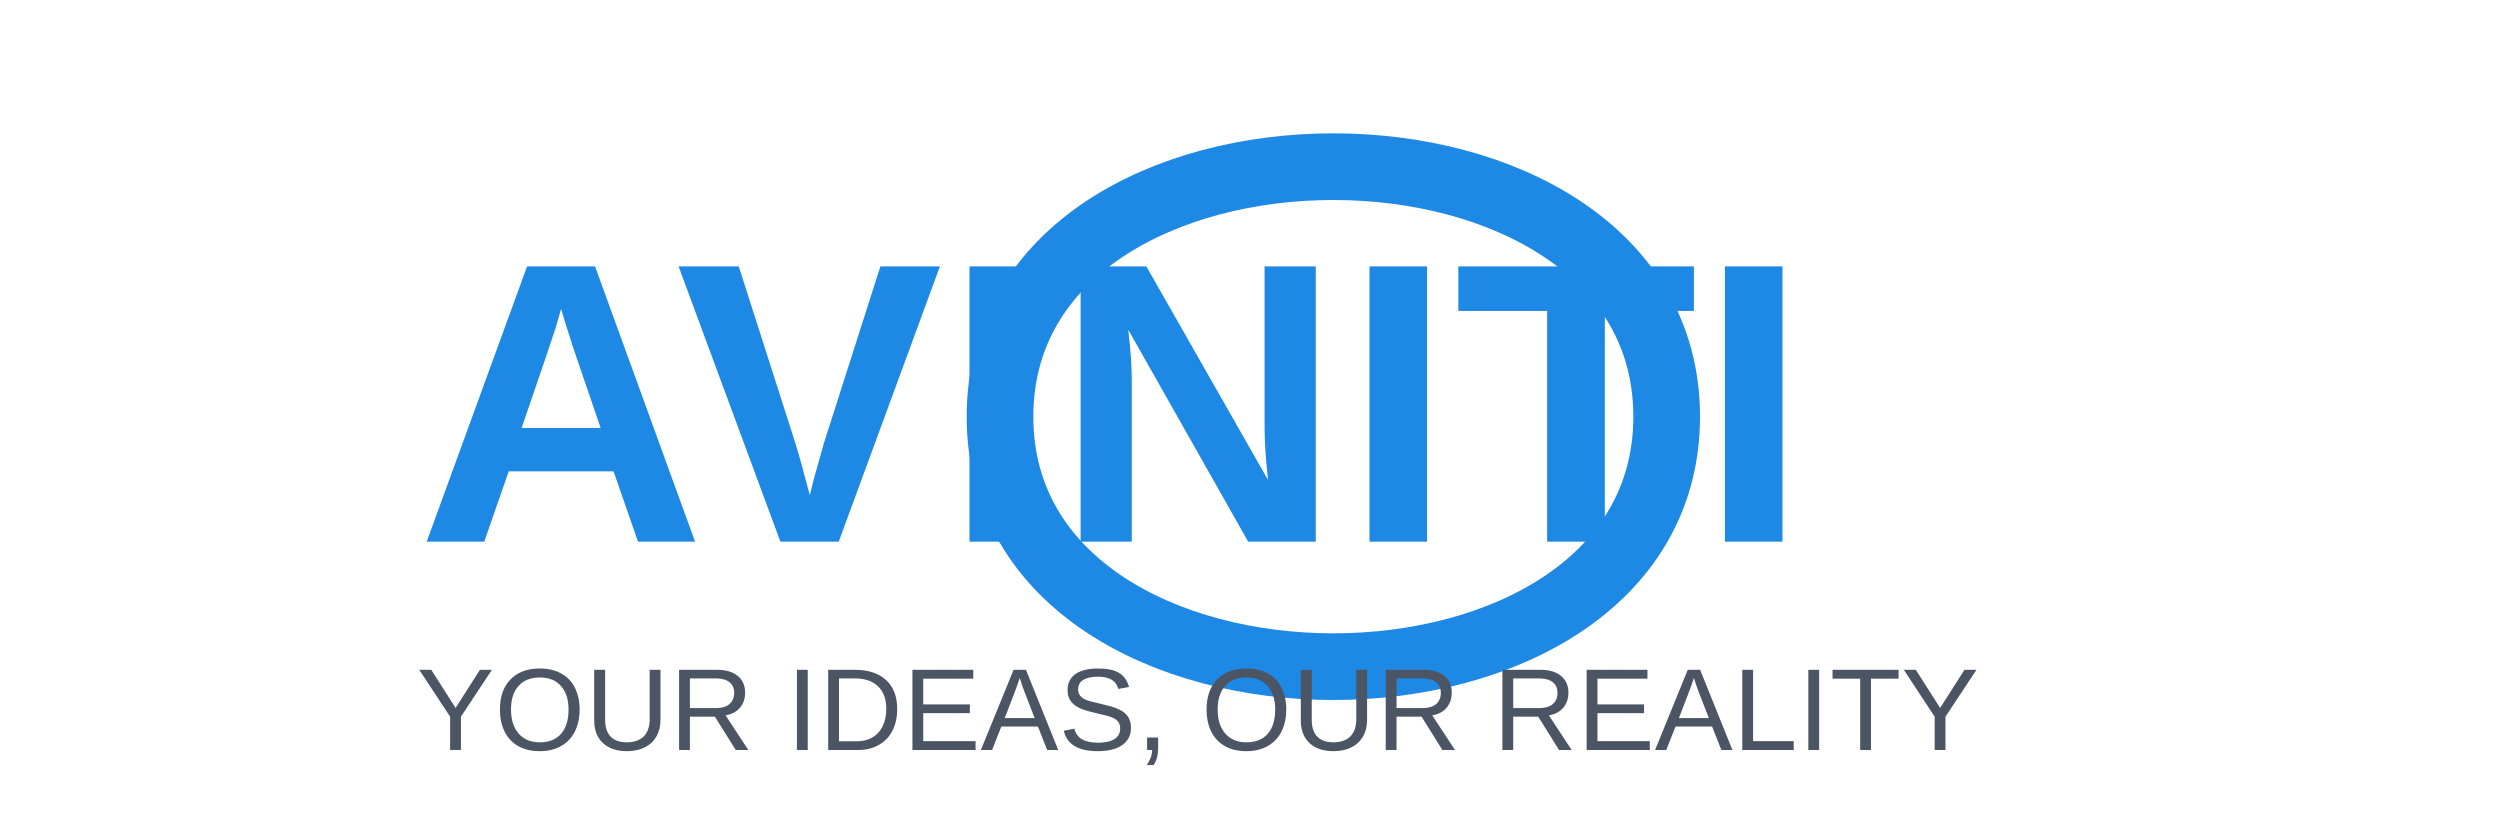
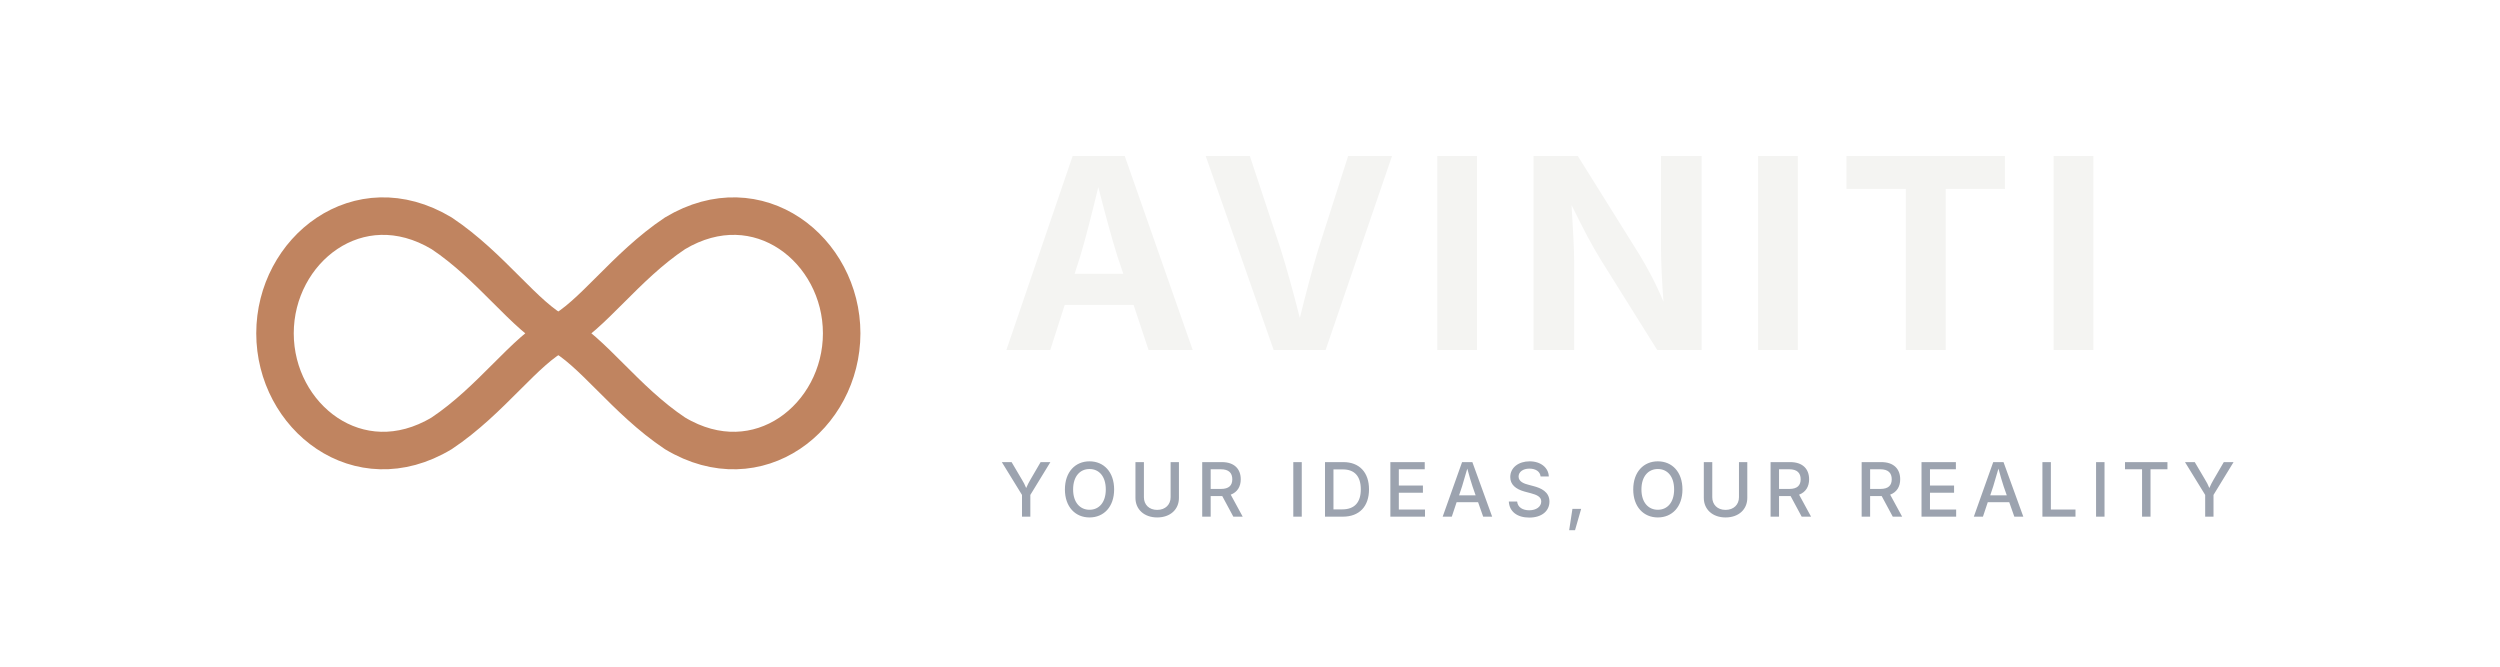
- <svg xmlns="http://www.w3.org/2000/svg" width="300" height="100" viewBox="0 0 300 100">
-   <path d="M120 50 C120 30, 140 20, 160 20 C180 20, 200 30, 200 50 C200 70, 180 80, 160 80 C140 80, 120 70, 120 50" fill="none" stroke="#1E88E5" stroke-width="8" />
-   <text x="50" y="65" font-family="Arial, sans-serif" font-size="48" font-weight="bold" fill="#1E88E5">
+ <svg xmlns="http://www.w3.org/2000/svg" width="300" height="80" viewBox="0 0 300 80">
+   <g transform="translate(15, 22)">
+     <path d="M18 18 C18 8, 28 0, 38 6 C44 10, 48 16, 52 18 C56 20, 60 26, 66 30 C76 36, 86 28, 86 18 C86 8, 76 0, 66 6 C60 10, 56 16, 52 18 C48 20, 44 26, 38 30 C28 36, 18 28, 18 18Z" fill="none" stroke="#C08460" stroke-width="4.5" stroke-linecap="round" stroke-linejoin="round" />
+   </g>
+   <text x="120" y="42" font-family="Inter, -apple-system, sans-serif" font-size="32" font-weight="700" letter-spacing="0.08em" fill="#F4F4F2">
    AVINITI
  </text>
-   <text x="50" y="90" font-family="Arial, sans-serif" font-size="14" fill="#4B5563">
+   <text x="120" y="62" font-family="Inter, -apple-system, sans-serif" font-size="9" font-weight="500" letter-spacing="0.15em" fill="#9CA3AF">
    YOUR IDEAS, OUR REALITY
  </text>
</svg>
